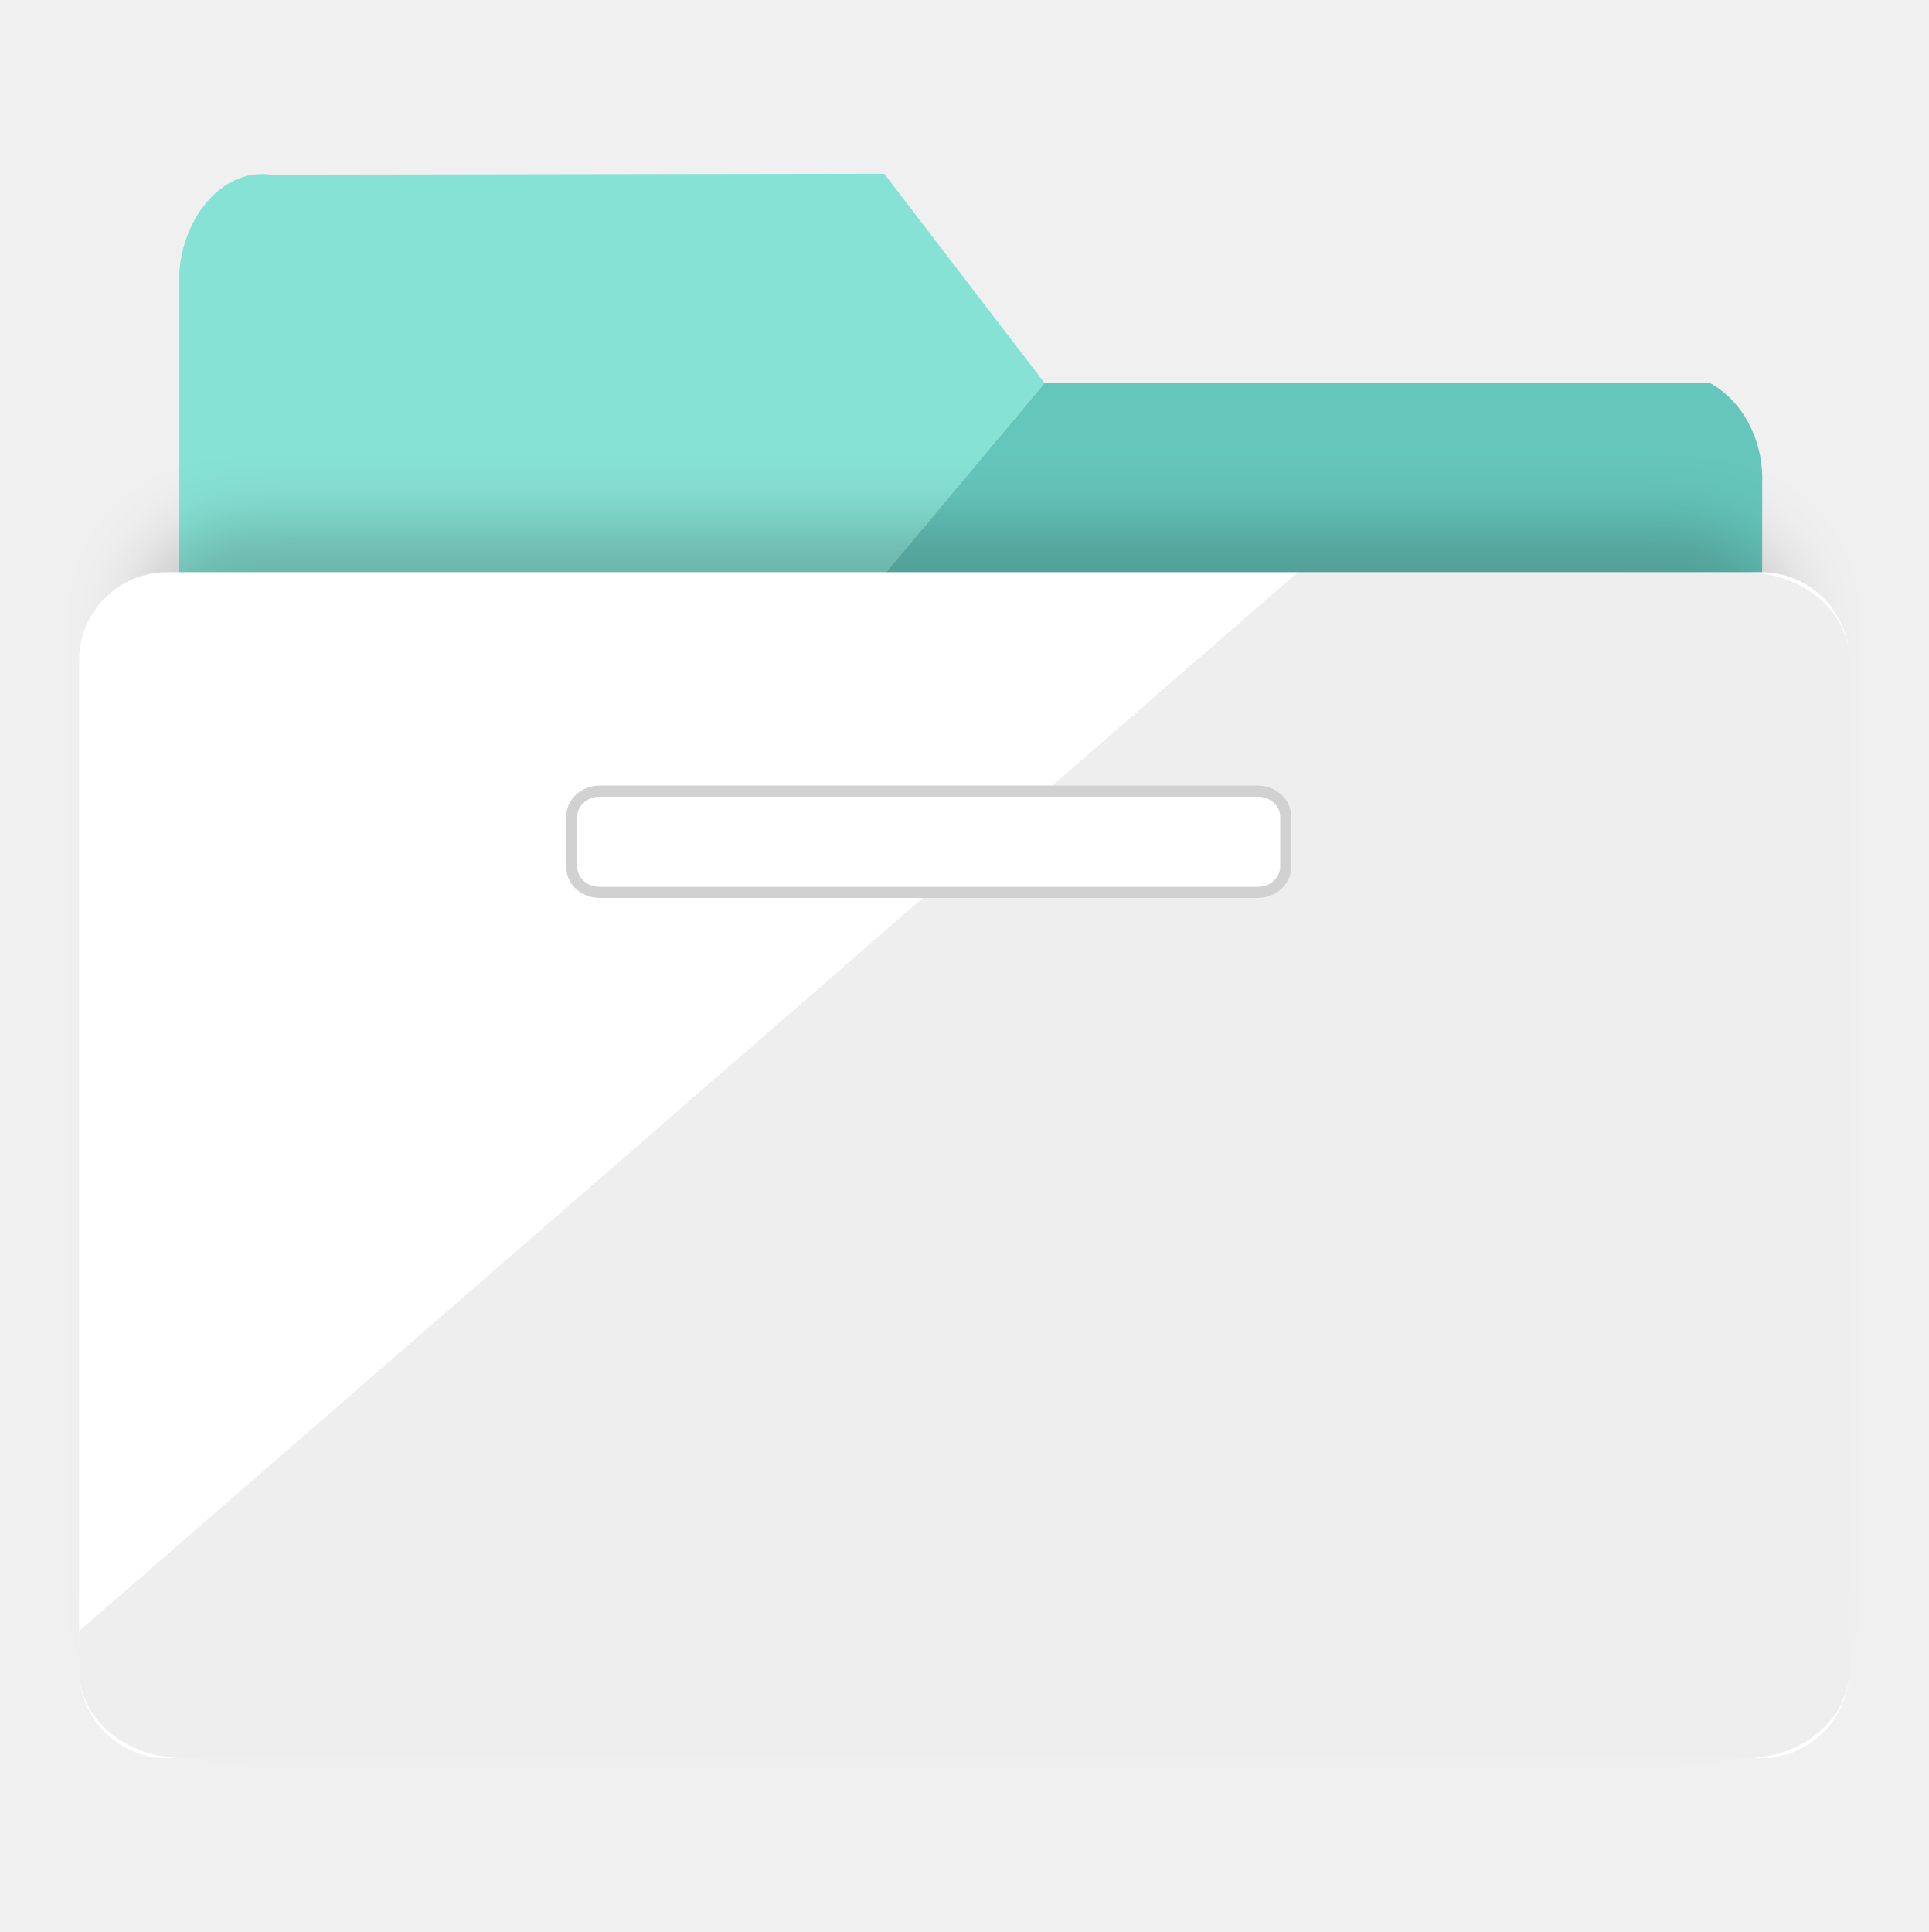
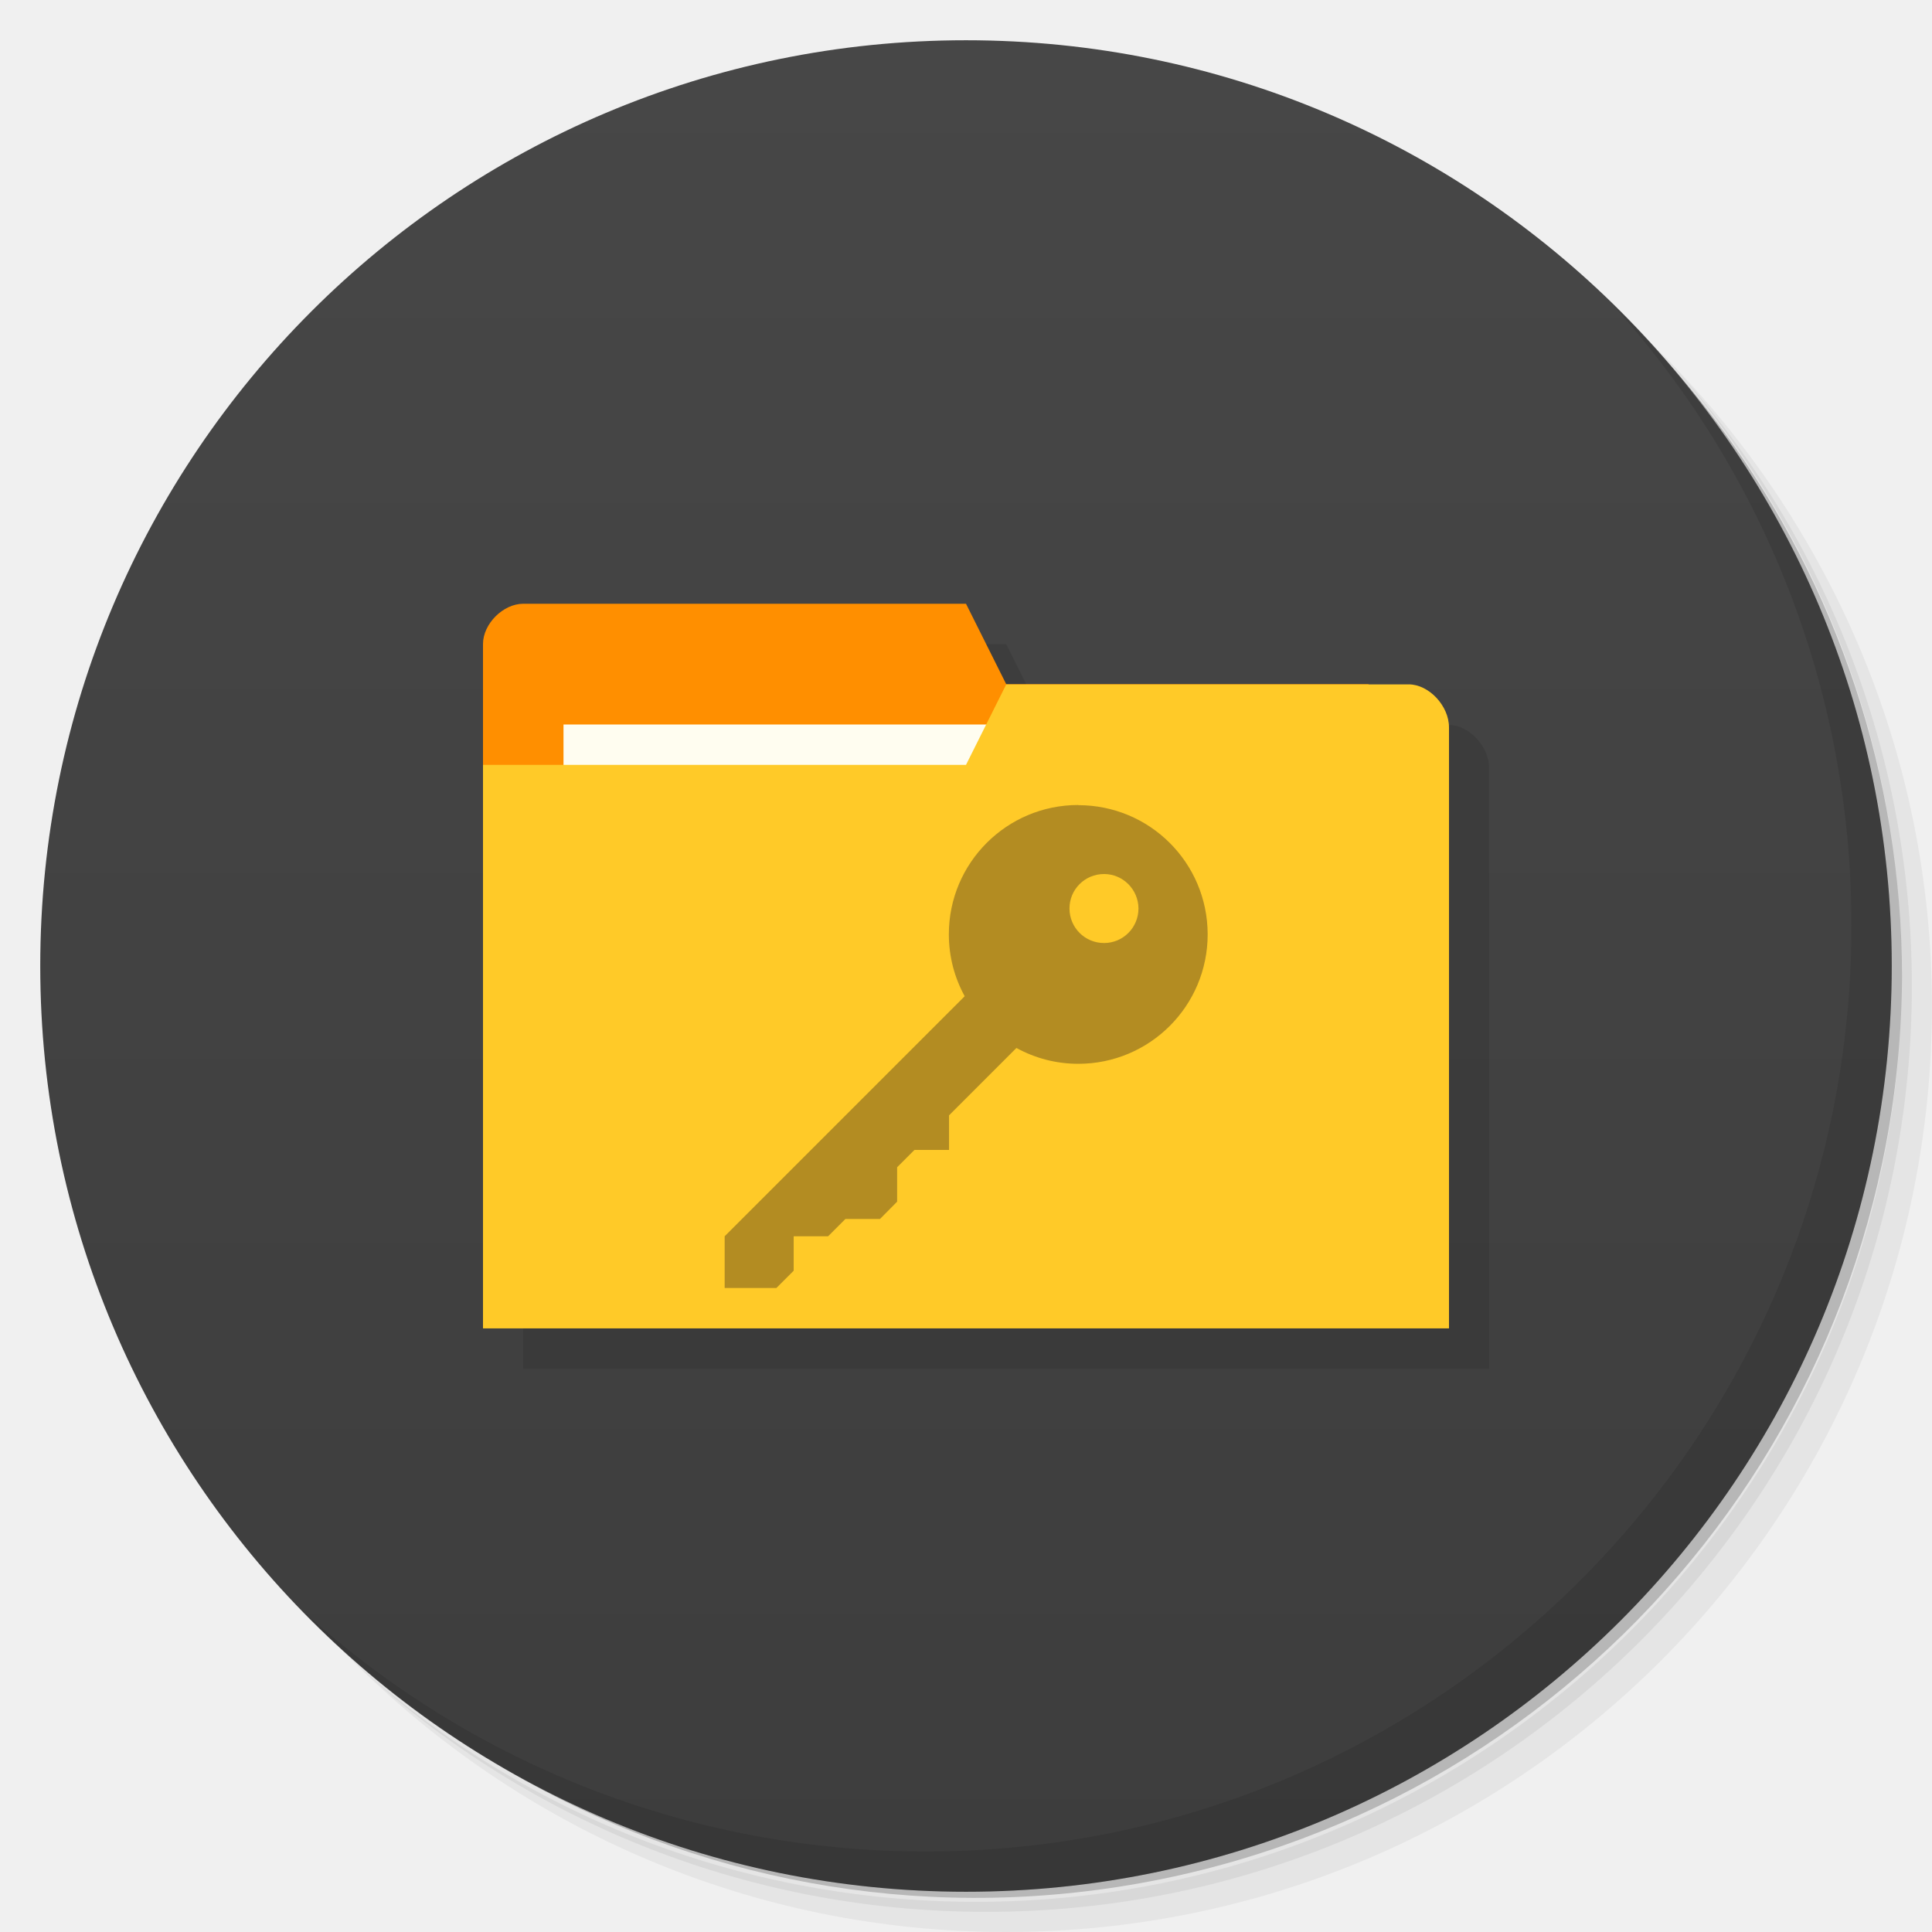
- <svg xmlns="http://www.w3.org/2000/svg" id="svg2" version="1.1" width="512" height="513" viewBox="0 0 512 513">
-   <defs id="defs6">
-     <filter style="color-interpolation-filters:sRGB" id="filter4422" x="-0.054" width="1.108" y="-0.068" height="1.135">
-       <feGaussianBlur stdDeviation="3.837" id="feGaussianBlur4424" />
-     </filter>
+ <svg xmlns="http://www.w3.org/2000/svg" viewBox="0 0 48 48">
+   <defs>
+     <linearGradient id="linearGradient3764" x1="1" x2="47" gradientUnits="userSpaceOnUse" gradientTransform="matrix(0,-1,1,0,-1.5e-6,48)">
+       <stop style="stop-color:#3d3d3d;stop-opacity:1" />
+       <stop offset="1" style="stop-color:#474747;stop-opacity:1" />
+     </linearGradient>
  </defs>
-   <path style="opacity:1;fill:#86e2d5;fill-opacity:1;stroke:none;stroke-width:11.797;stroke-linecap:butt;stroke-linejoin:miter;stroke-miterlimit:4;stroke-dasharray:23.593, 23.593;stroke-dashoffset:0;stroke-opacity:1" d="M 234.778,46.139 71.855,46.393 C 58.483,44.535 47.545,58.978 47.545,74.61 l 0,79.991 c 0.824,-0.085 1.653,-0.143 2.497,-0.143 l 183.143,0 44.173,-52.741 z" id="rect4264" />
-   <path style="fill:#65c6bb;fill-opacity:1;fill-rule:evenodd;stroke:none;stroke-width:2.949px;stroke-linecap:butt;stroke-linejoin:miter;stroke-opacity:1" d="m 277.339,101.744 -44.154,52.714 228.77,0 c 2.034,0 4.012,0.266 5.919,0.745 l 0.037,-27.944 c 0.016,-11.263 -5.632,-20.992 -13.821,-25.511 z" id="path4266" />
-   <rect style="opacity:0.2;fill:#000000;fill-opacity:1;stroke:none;stroke-width:4;stroke-linecap:butt;stroke-linejoin:miter;stroke-miterlimit:4;stroke-dasharray:8, 8;stroke-dashoffset:0;stroke-opacity:1;filter:url(#filter4422)" id="rect4161-3" width="170.715" height="136.251" x="399.143" y="541.874" ry="10.119" transform="matrix(2.551029,0,0,2.288135,-979.9733,-1100.606)" />
-   <rect style="opacity:1;fill:#ffffff;fill-opacity:1;stroke:none;stroke-width:10.09;stroke-linecap:butt;stroke-linejoin:miter;stroke-miterlimit:4;stroke-dasharray:20.181, 20.181;stroke-dashoffset:0;stroke-opacity:1" id="rect4161" width="470" height="314.931" x="21" y="151.931" ry="23.389" />
-   <path style="opacity:0.1;fill:#565656;fill-opacity:1;stroke:none;stroke-width:4.253;stroke-linecap:butt;stroke-linejoin:miter;stroke-miterlimit:4;stroke-dasharray:8.506, 8.506;stroke-dashoffset:0;stroke-opacity:1" d="M 344.622,151.931 21,433.085 l 0,10.389 c 0,12.957 12.426,23.388 27.86,23.388 l 414.281,0 c 15.434,0 27.86,-10.43 27.86,-23.388 l 0,-268.155 c 0,-12.957 -12.426,-23.388 -27.86,-23.388 z" id="rect4183" />
-   <rect style="opacity:1;fill:#ffffff;fill-opacity:1;fill-rule:evenodd;stroke:#d1d1d1;stroke-width:2.95;stroke-linecap:butt;stroke-linejoin:miter;stroke-miterlimit:4;stroke-dasharray:none;stroke-dashoffset:0;stroke-opacity:1" id="rect4163" width="189.598" height="26.893" x="151.793" y="210.072" ry="6.865" rx="7.42" />
+   <g>
+     <path d="m 36.31 5 c 5.859 4.062 9.688 10.831 9.688 18.5 c 0 12.426 -10.07 22.5 -22.5 22.5 c -7.669 0 -14.438 -3.828 -18.5 -9.688 c 1.037 1.822 2.306 3.499 3.781 4.969 c 4.085 3.712 9.514 5.969 15.469 5.969 c 12.703 0 23 -10.298 23 -23 c 0 -5.954 -2.256 -11.384 -5.969 -15.469 c -1.469 -1.475 -3.147 -2.744 -4.969 -3.781 z m 4.969 3.781 c 3.854 4.113 6.219 9.637 6.219 15.719 c 0 12.703 -10.297 23 -23 23 c -6.081 0 -11.606 -2.364 -15.719 -6.219 c 4.16 4.144 9.883 6.719 16.219 6.719 c 12.703 0 23 -10.298 23 -23 c 0 -6.335 -2.575 -12.06 -6.719 -16.219 z" style="opacity:0.05" />
+     <path d="m 41.28 8.781 c 3.712 4.085 5.969 9.514 5.969 15.469 c 0 12.703 -10.297 23 -23 23 c -5.954 0 -11.384 -2.256 -15.469 -5.969 c 4.113 3.854 9.637 6.219 15.719 6.219 c 12.703 0 23 -10.298 23 -23 c 0 -6.081 -2.364 -11.606 -6.219 -15.719 z" style="opacity:0.1" />
+     <path d="m 31.25 2.375 c 8.615 3.154 14.75 11.417 14.75 21.13 c 0 12.426 -10.07 22.5 -22.5 22.5 c -9.708 0 -17.971 -6.135 -21.12 -14.75 a 23 23 0 0 0 44.875 -7 a 23 23 0 0 0 -16 -21.875 z" style="opacity:0.2" />
+   </g>
+   <g>
+     <path d="m 24 1 c 12.703 0 23 10.297 23 23 c 0 12.703 -10.297 23 -23 23 -12.703 0 -23 -10.297 -23 -23 0 -12.703 10.297 -23 23 -23 z" style="fill:url(#linearGradient3764);fill-opacity:1" />
+   </g>
+   <g>
+     <path d="m 40.03 7.531 c 3.712 4.084 5.969 9.514 5.969 15.469 0 12.703 -10.297 23 -23 23 c -5.954 0 -11.384 -2.256 -15.469 -5.969 4.178 4.291 10.01 6.969 16.469 6.969 c 12.703 0 23 -10.298 23 -23 0 -6.462 -2.677 -12.291 -6.969 -16.469 z" style="opacity:0.1" />
+   </g>
+   <g transform="matrix(3.543307,0,0,3.543307,1,2)" style="fill:#000;opacity:0.1;fill-opacity:1">
+     <path d="m 14 16 c -0.5 0 -1 0.498 -1 0.998 l -0.002 0 c 0 5.669 0 11.337 0 17.01 l 23.998 0 0 -14.932 c 0 -0.531 -0.5 -1.066 -1 -1.066 l -0.996 0 c -2.987 -0.016 -6 -0.008 -9 -0.008 l -1 -1.998 z" transform="matrix(0.2822222,0,0,0.2822222,-0.2822223,-0.5644445)" style="fill:#000;stroke:none" />
+   </g>
+   <g>
+     <path d="m 12 16 0 14 23 0 0 -7 -1 -6 -9 0 -1 -2 -11 0 c -0.5 0 -1 0.5 -1 1 z" style="fill:#ff8f00;fill-opacity:1;stroke:none" />
+     <rect y="18" x="14" height="4" width="11" style="fill:#fffdf0;fill-opacity:1;stroke:none" />
+     <path d="m 36 18.07 0 14.933 -24 0 0 -14 12 0 1 -2 10 0 c 0.5 0 1 0.533 1 1.067 z" style="fill:#ffca28;fill-opacity:1;stroke:none" />
+     <path d="m 26.789,20 c -1.777,0 -3.215,1.438 -3.215,3.211 0,0.559 0.141,1.078 0.391,1.535 0,0 0,0.004 0,0.008 l -5.961,5.961 0,1.285 1.285,0 0.43,-0.43 0,-0.855 0.855,0 0.43,-0.43 0.859,0 0.426,-0.43 0,-0.855 0.43,-0.43 0.859,0 0,-0.859 1.672,-1.672 c 0,0 0.004,0 0.008,0 0.457,0.25 0.977,0.391 1.531,0.391 1.777,0 3.215,-1.438 3.215,-3.215 l 0,-0.012 C 29.996,21.43 28.563,20.004 26.789,20.004 m 0.641,1.711 c 0.469,0 0.852,0.383 0.855,0.855 0,0.477 -0.383,0.859 -0.855,0.859 -0.477,0 -0.859,-0.383 -0.859,-0.859 0,-0.473 0.383,-0.855 0.859,-0.855 m 0,0" style="fill:#403018;opacity:0.4;fill-opacity:1;stroke:none;fill-rule:nonzero" />
+   </g>
</svg>
